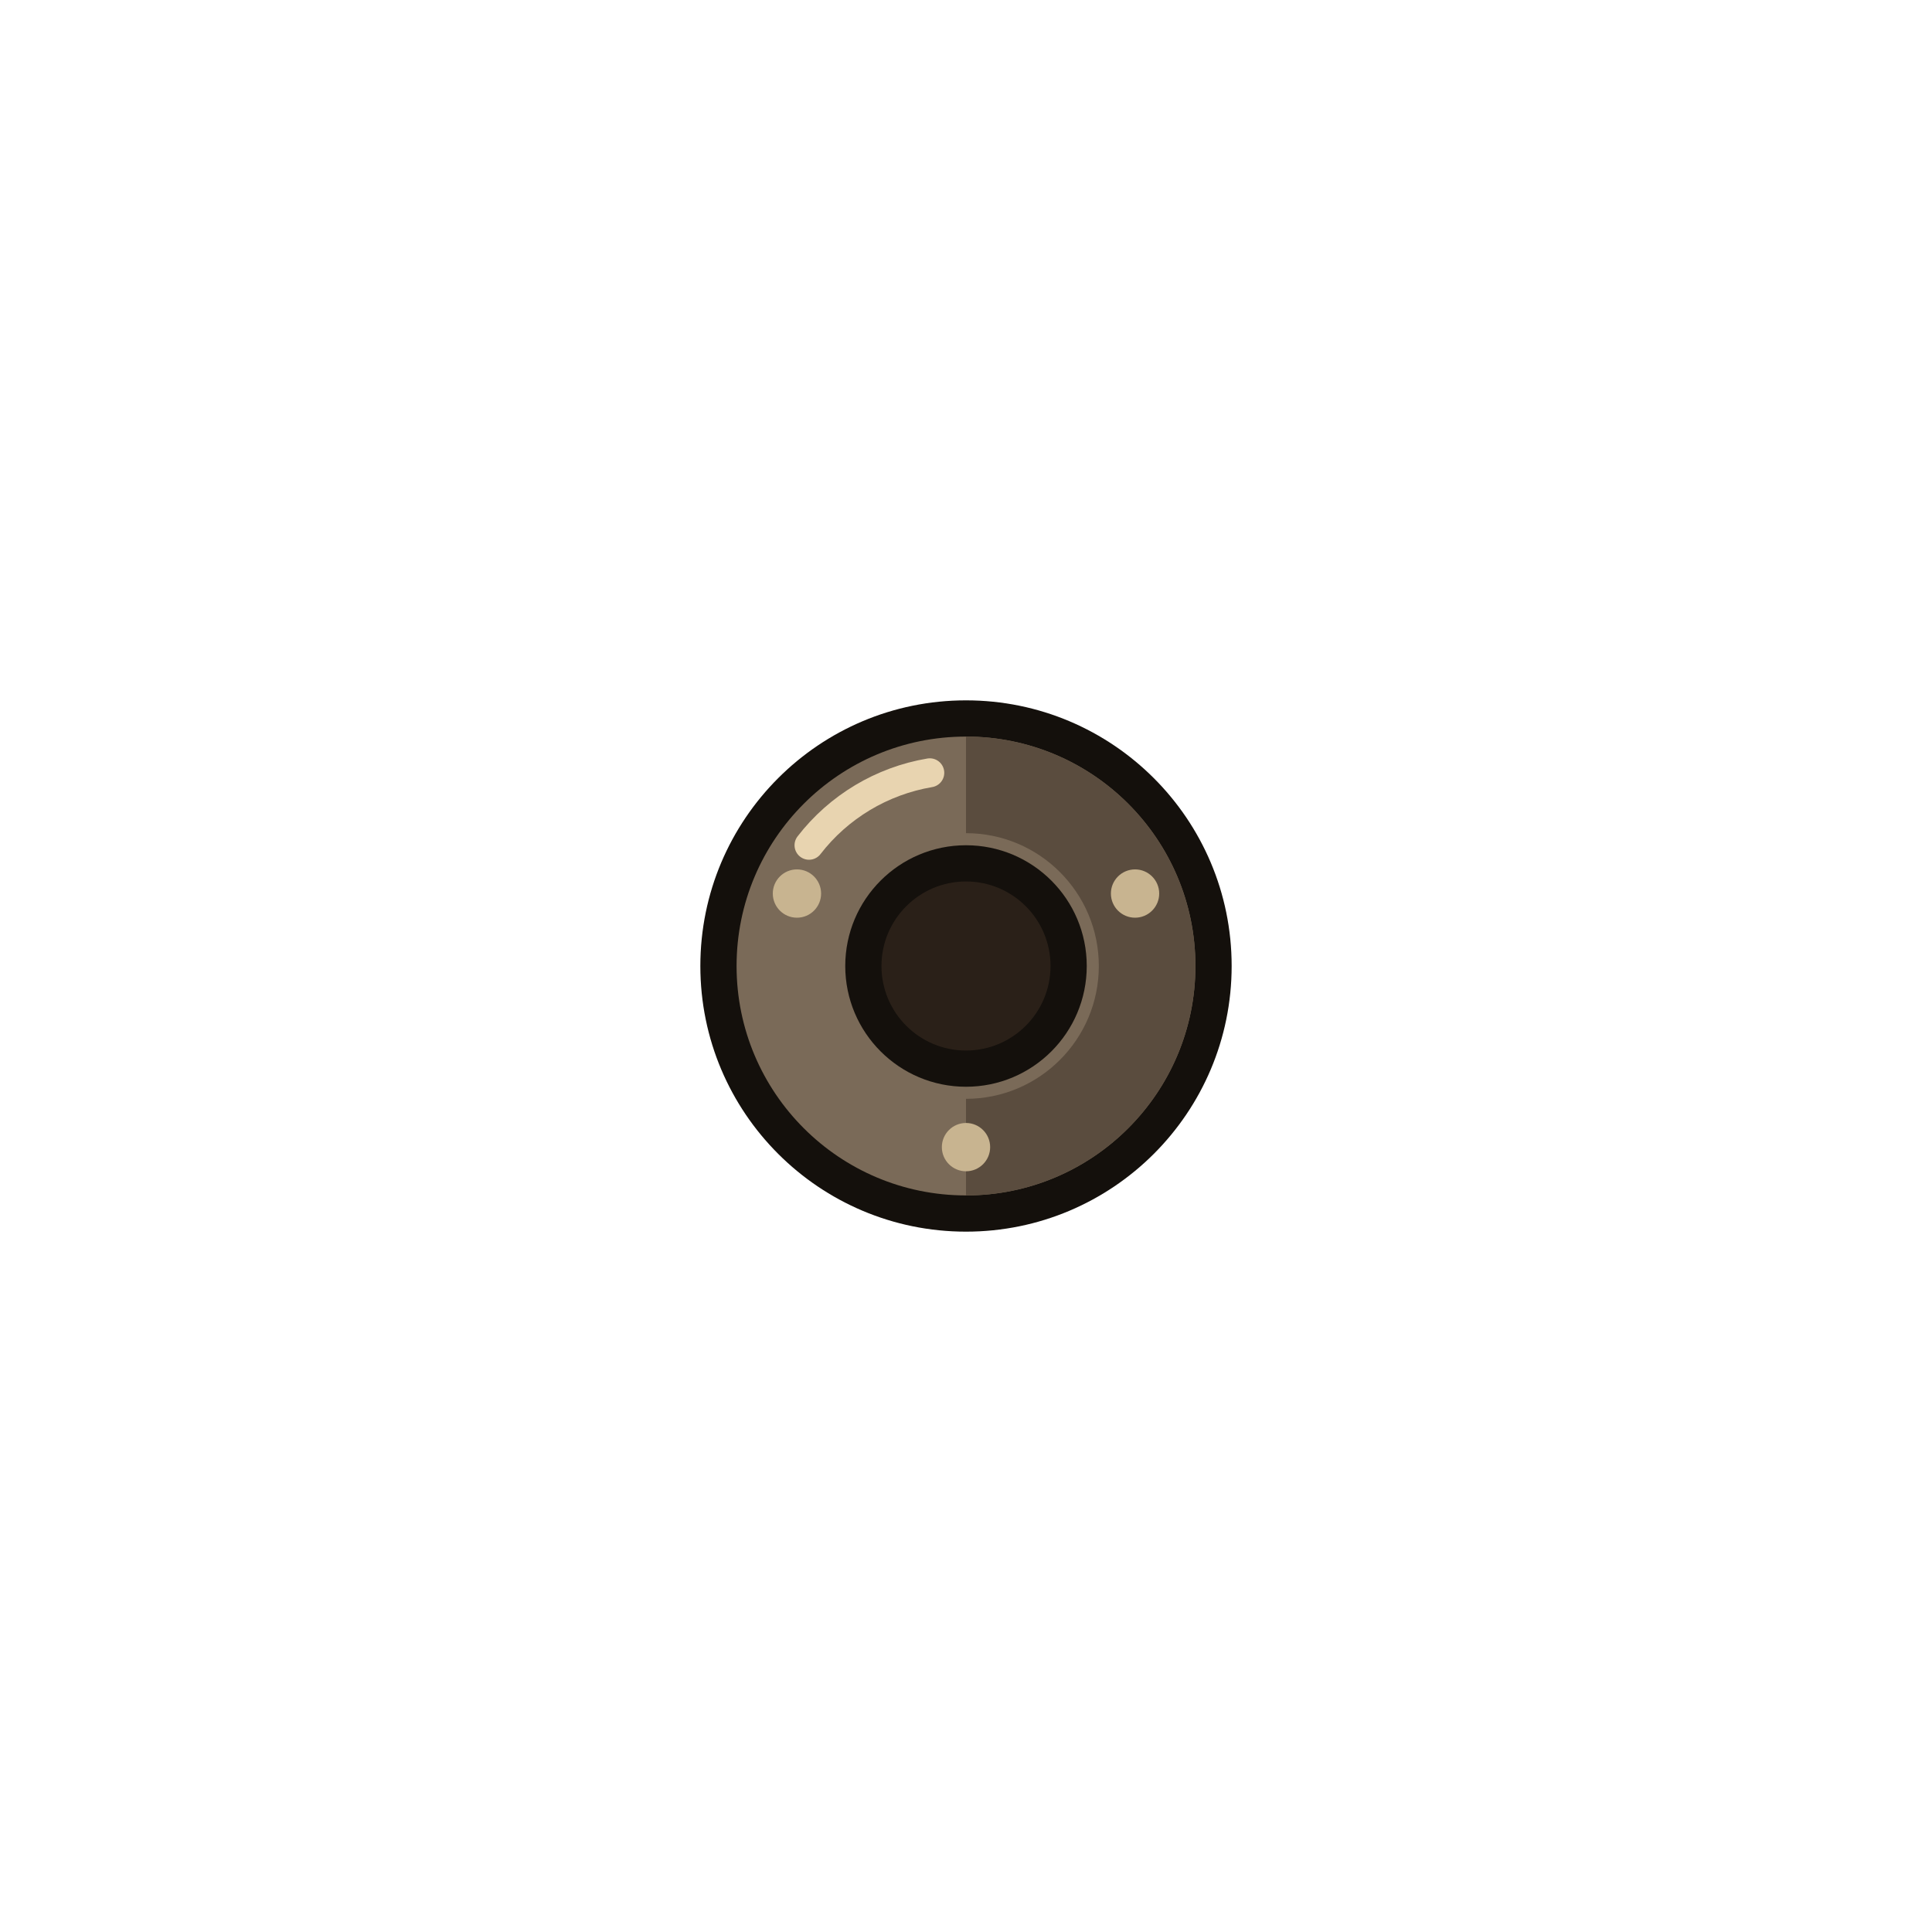
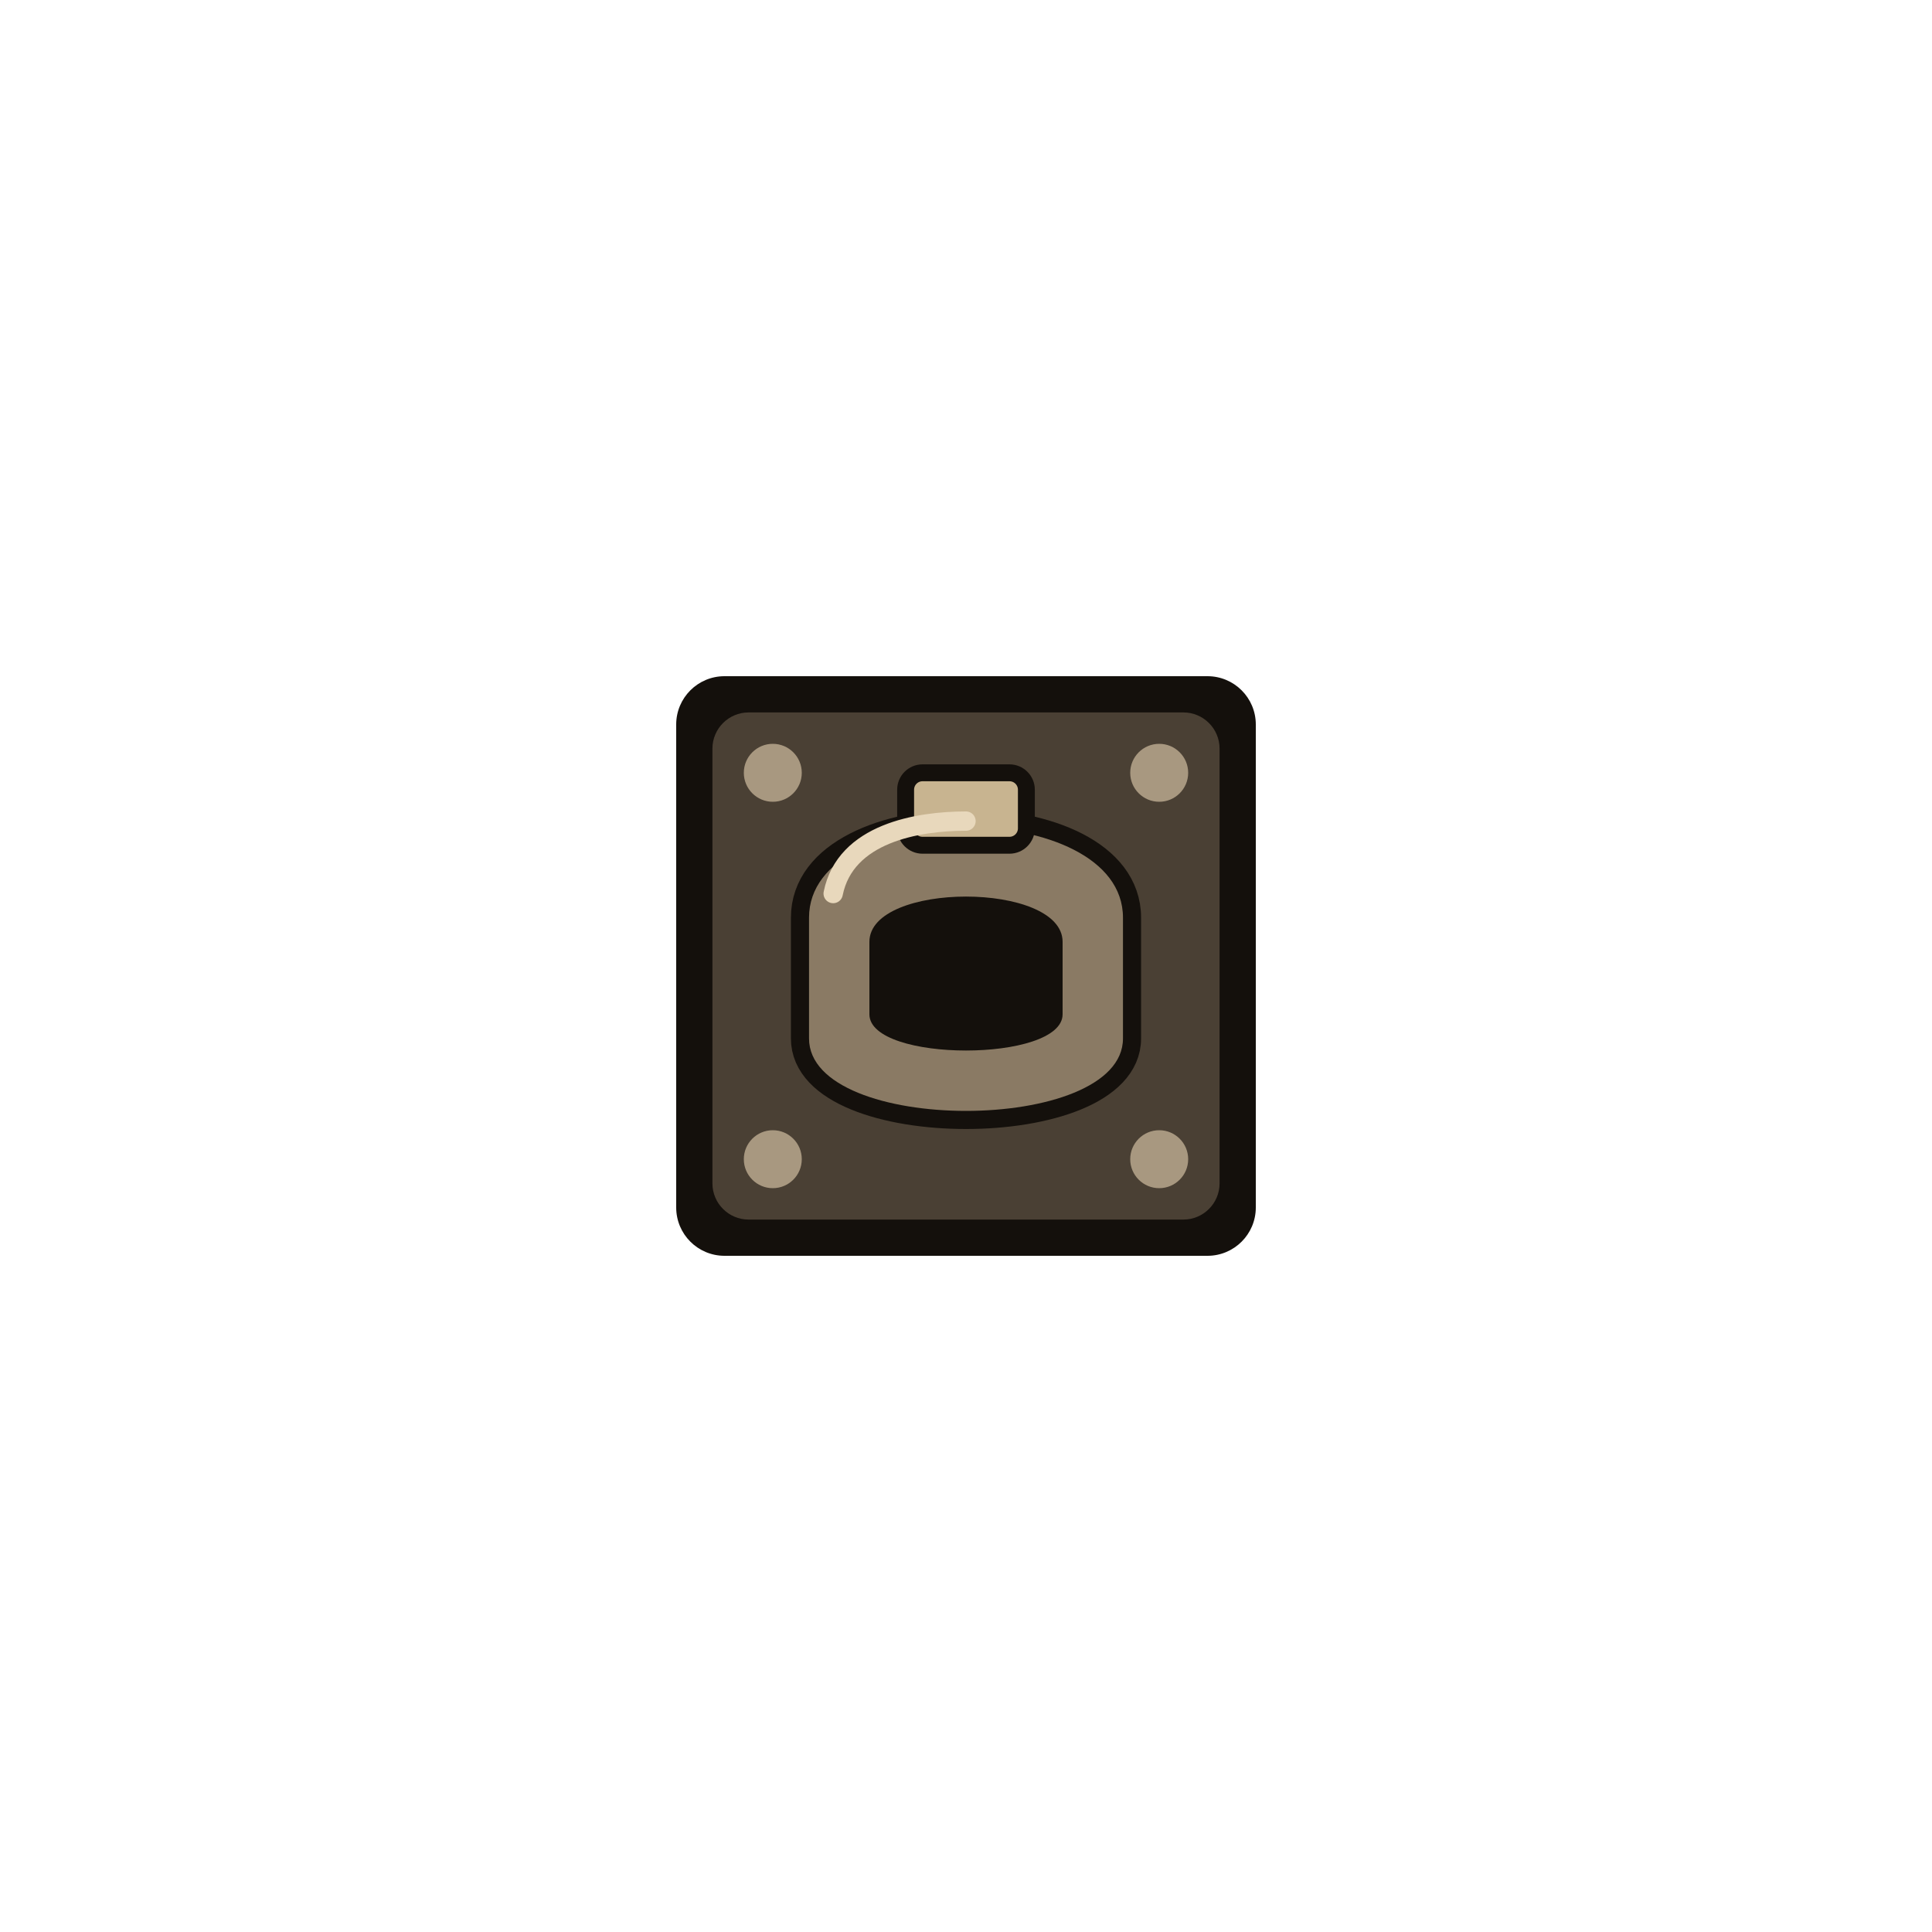
<svg xmlns="http://www.w3.org/2000/svg" viewBox="-80 -80 160 160">
  <g stroke-linejoin="round" stroke-linecap="round">
-     <circle cx="0" cy="0" r="22" fill="#14100c" />
-     <circle cx="0" cy="0" r="19" fill="#7a6a58" />
-     <path d="M0,-19 A19,19 0 0 1 0,19 L0,11 A11,11 0 0 0 0,-11 Z" fill="#5a4c3e" />
-     <path d="M-13,-10 A16,16 0 0 1 -3,-16" stroke="#e8d4b0" stroke-width="2.4" fill="none" />
-     <circle cx="0" cy="0" r="10" fill="#14100c" />
-     <circle cx="0" cy="0" r="7" fill="#2a2018" />
-     <g fill="#c8b490">
-       <circle cx="-14" cy="-6" r="2" />
-       <circle cx="14" cy="-6" r="2" />
-       <circle cx="0" cy="15" r="2" />
+     <rect x="-24" y="-24" width="48" height="48" rx="4" fill="#14100c" />
+     <rect x="-21" y="-21" width="42" height="42" rx="3" fill="#4a4034" />
+     <g fill="#a89880">
+       <circle cx="-16" cy="-16" r="2.4" />
+       <circle cx="16" cy="-16" r="2.4" />
+       <circle cx="-16" cy="16" r="2.4" />
+       <circle cx="16" cy="16" r="2.4" />
    </g>
+     <path d="M-13,-4 C-13,-14 13,-14 13,-4 L13,6 C13,14 -13,14 -13,6 Z" fill="#14100c" stroke="#14100c" stroke-width="3" />
+     <path d="M-13,-4 C-13,-14 13,-14 13,-4 L13,6 C13,14 -13,14 -13,6 Z" fill="#8a7a64" />
+     <path d="M-8,-2 C-8,-7 8,-7 8,-2 L8,4 C8,8 -8,8 -8,4 Z" fill="#14100c" />
+     <rect x="-5" y="-16" width="10" height="6" rx="1.4" fill="#c8b490" stroke="#14100c" stroke-width="1.4" />
+     <path d="M-11,-6 C-10,-11 -4,-12 0,-12" stroke="#e8d8bc" stroke-width="1.6" fill="none" />
  </g>
</svg>
